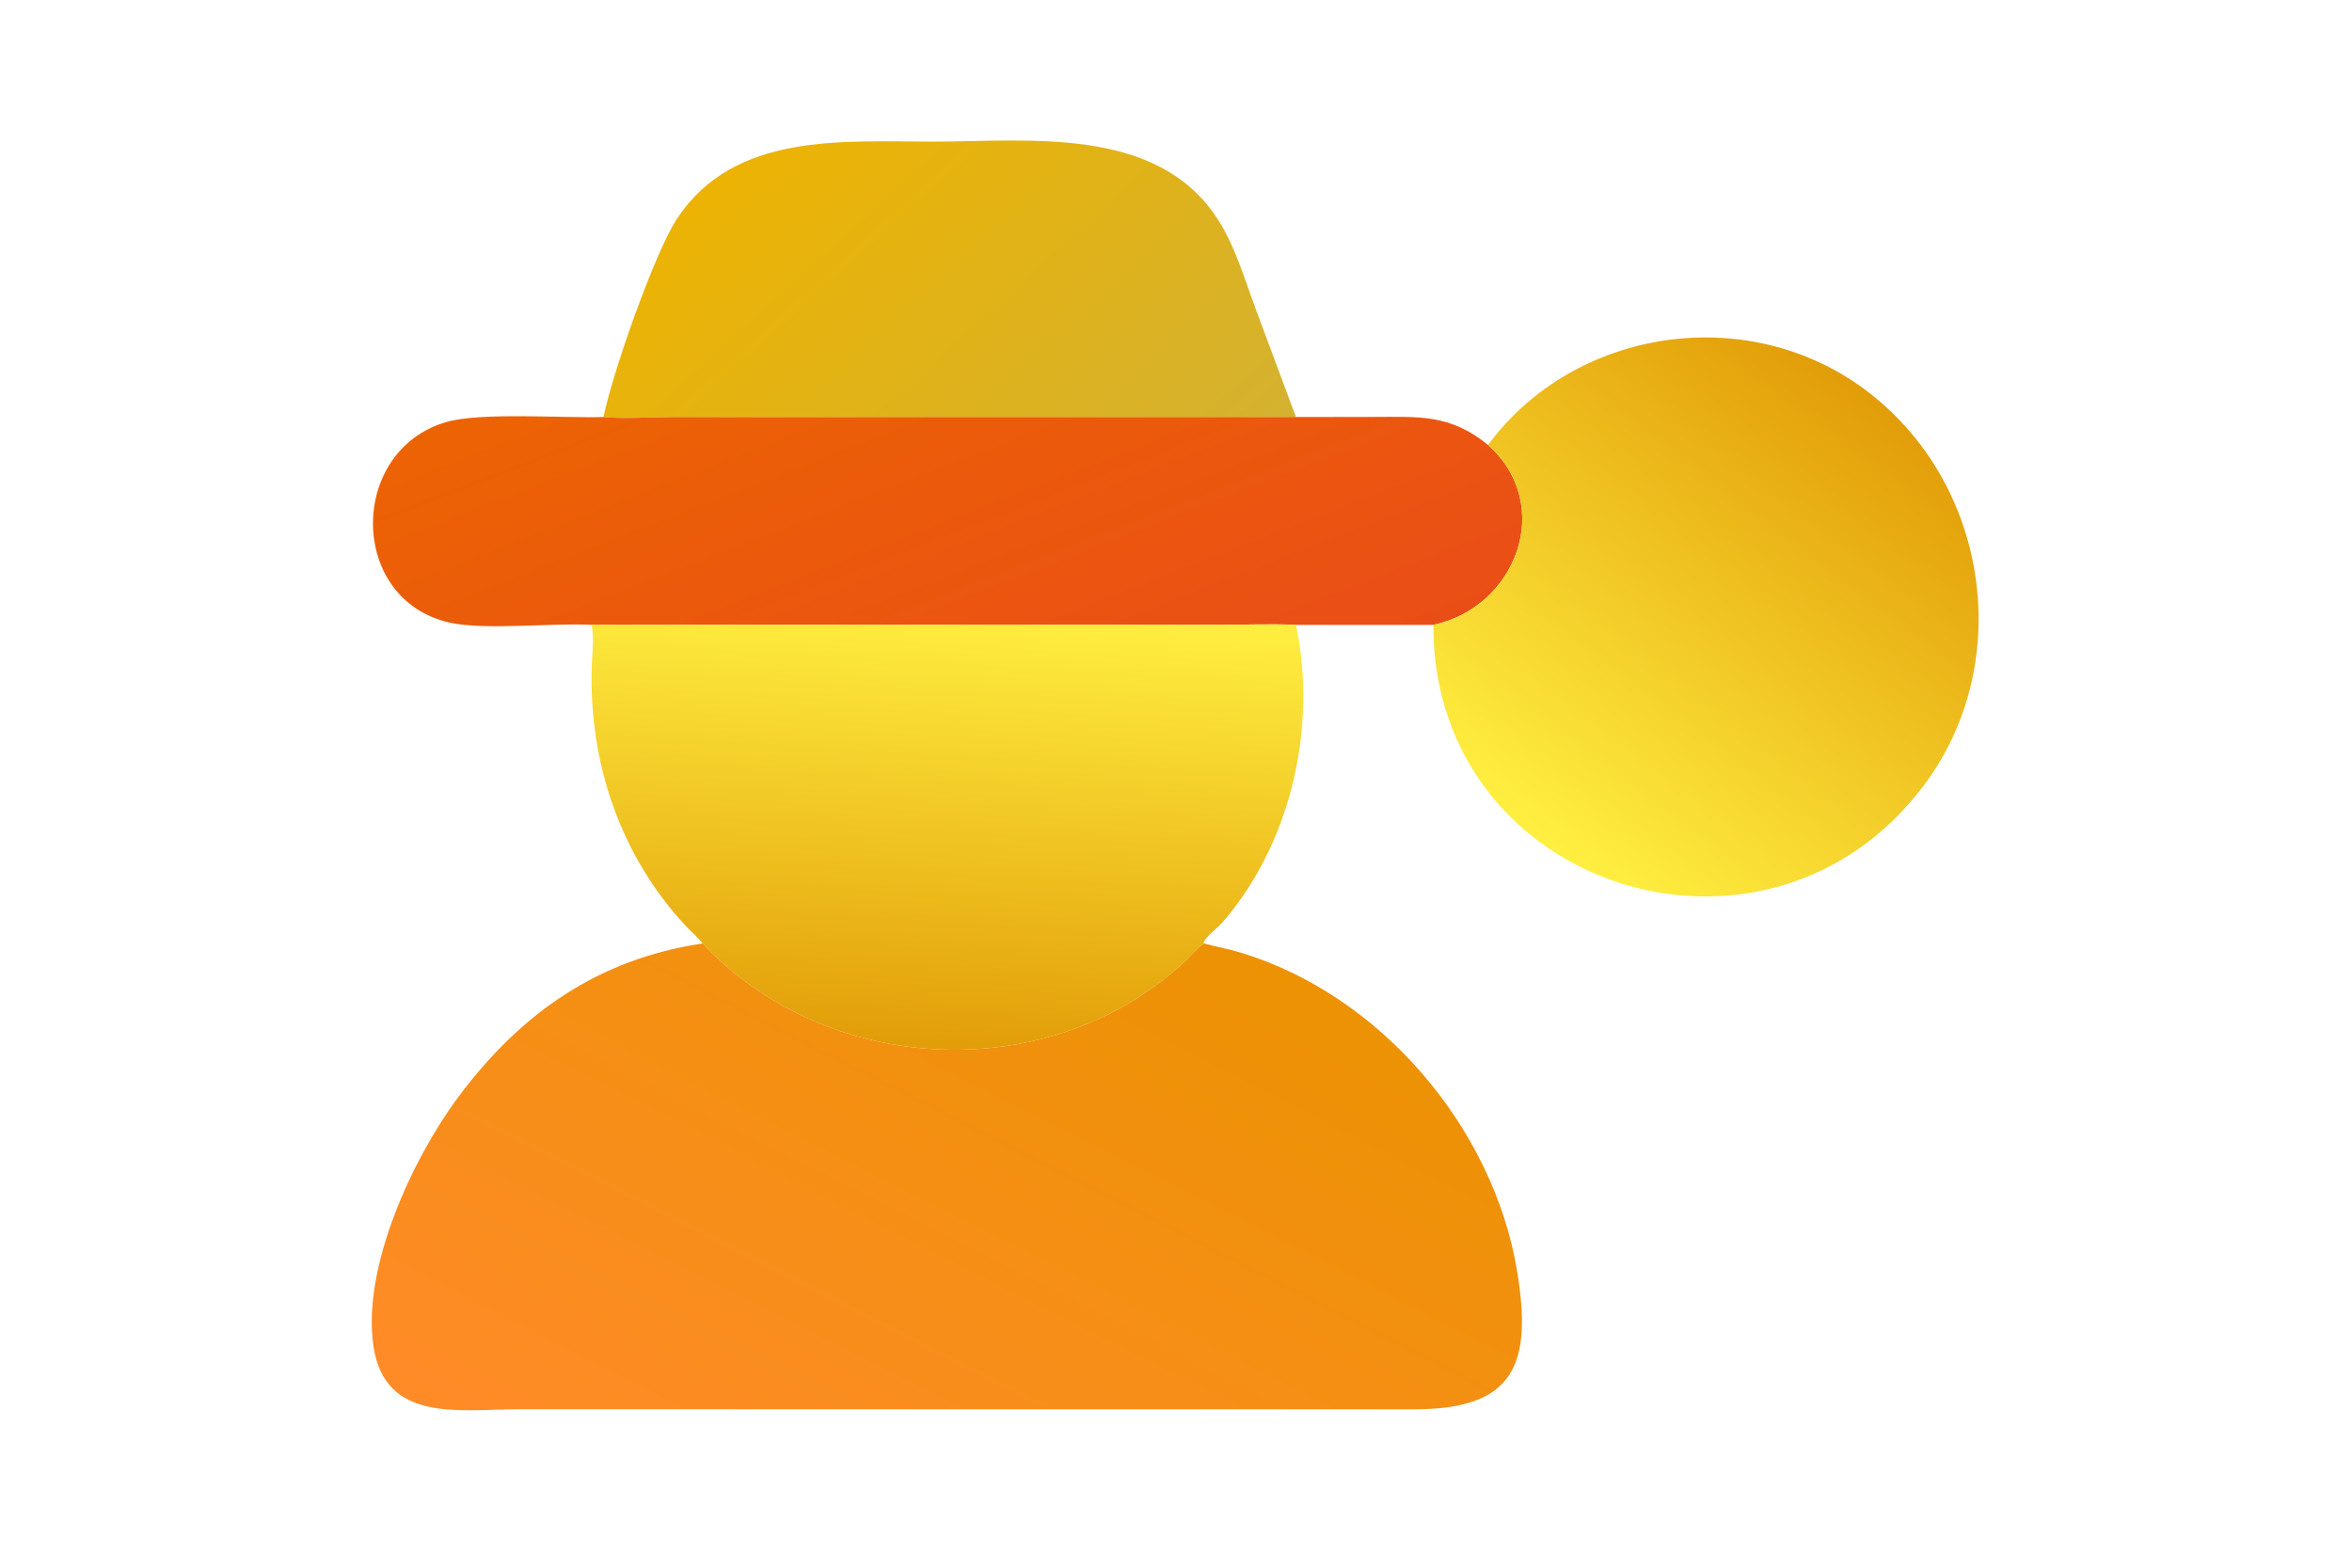
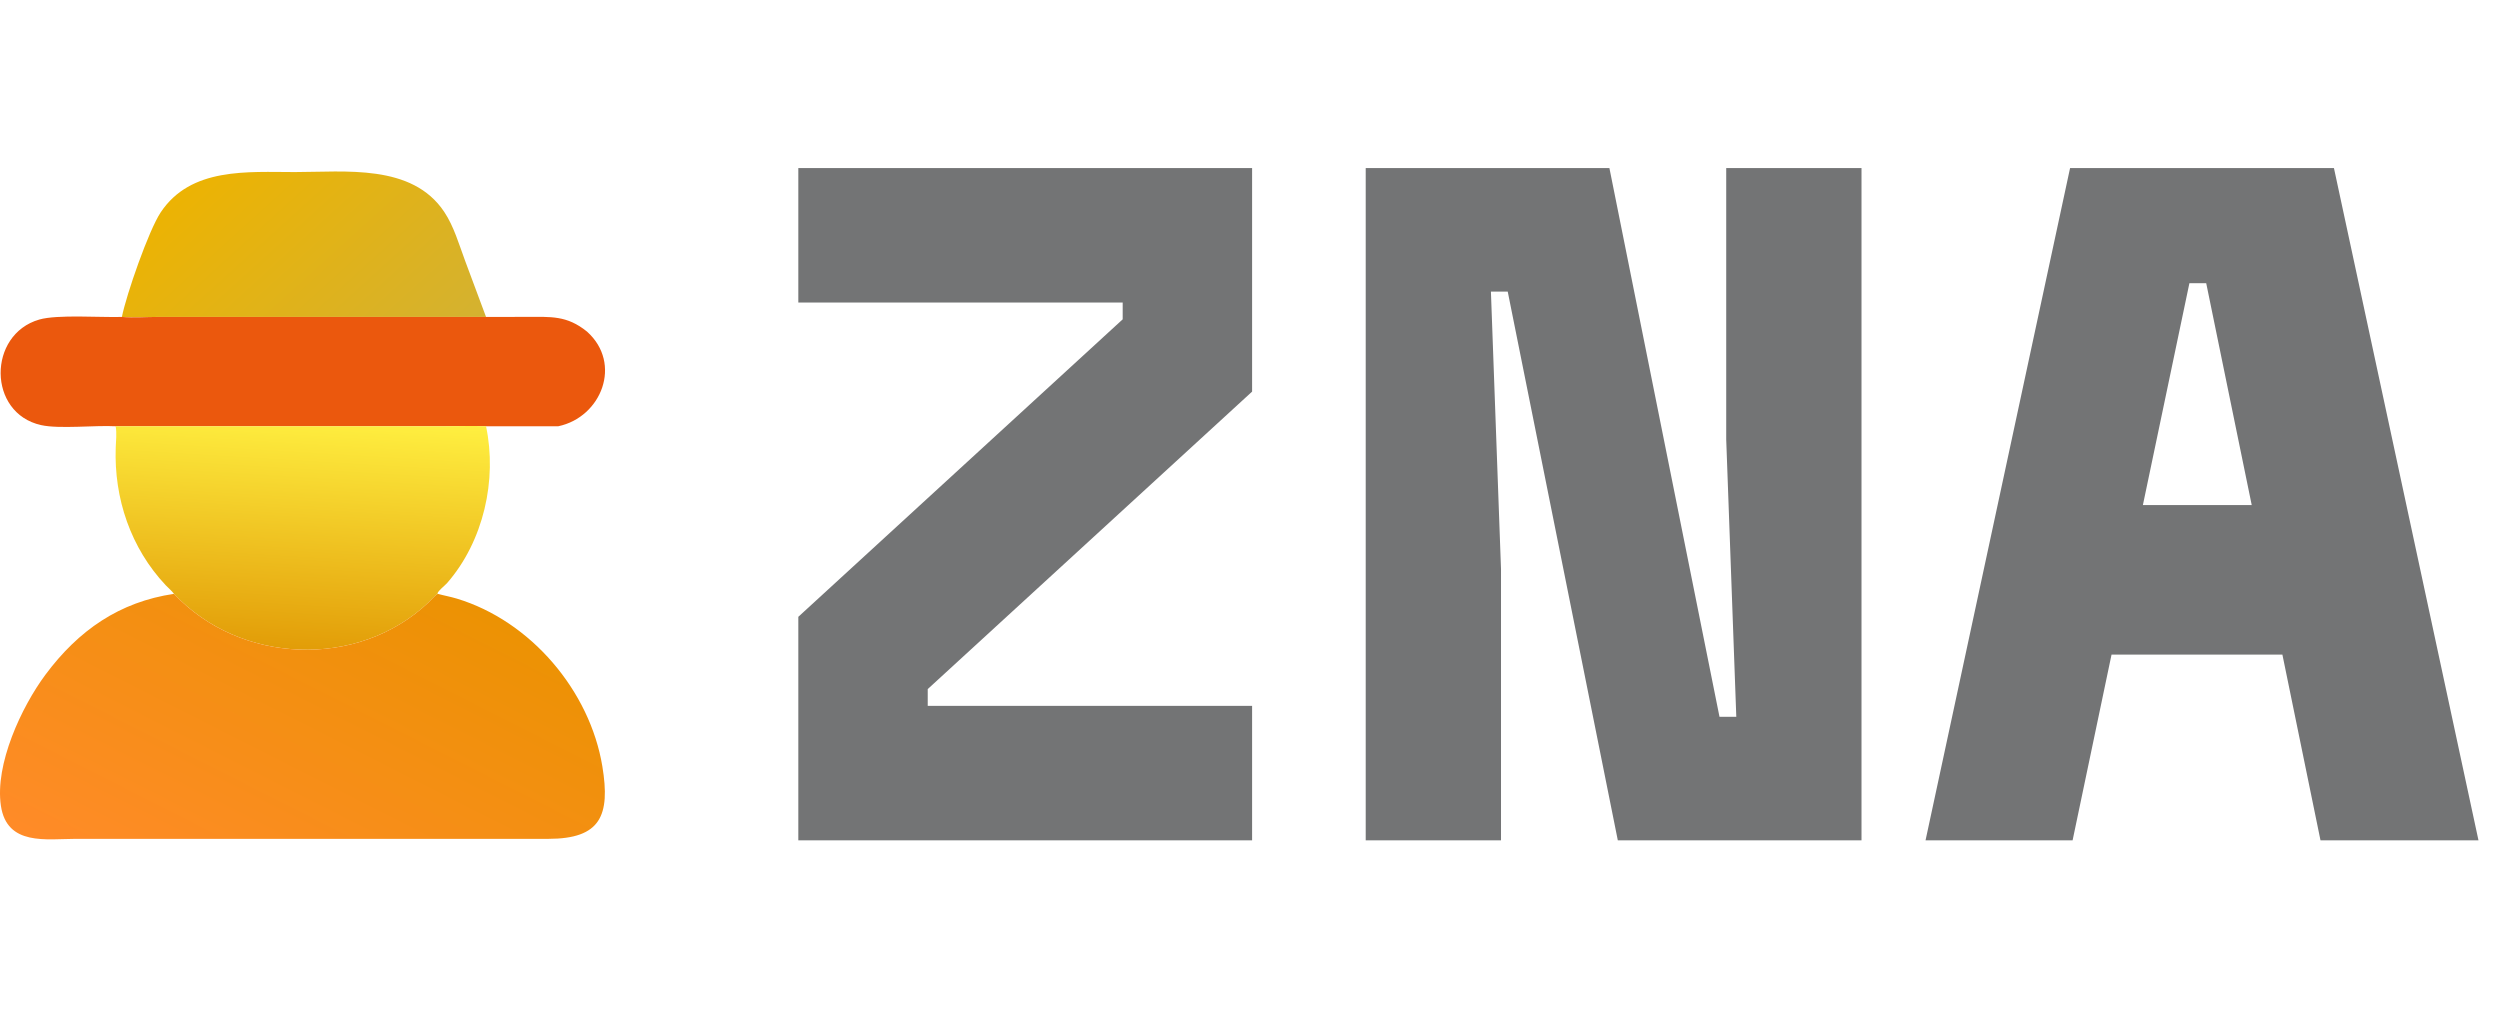
- <svg xmlns="http://www.w3.org/2000/svg" width="1536" height="1024">
+ <svg xmlns="http://www.w3.org/2000/svg" width="595" height="240" viewBox="0 0 595 240" fill="none">
+   <path d="M29.01 75.43C30.059 70.146 35.376 54.867 38.234 50.559C45.402 39.758 58.946 40.953 70.18 40.952C82.092 40.951 98.058 38.925 105.719 50.415C108.029 53.88 109.239 58.143 110.679 62.023L115.677 75.43L37.439 75.431C34.676 75.433 31.751 75.678 29.01 75.43Z" fill="url(#paint0_linear_437_568)" />
+   <path d="M29.009 75.43C31.75 75.679 34.675 75.434 37.439 75.432L115.677 75.43L125.213 75.419C131.118 75.413 134.897 75.025 139.713 78.925C148.19 86.528 143.142 99.285 132.87 101.448H115.677C112.484 101.313 109.231 101.446 106.031 101.446L27.522 101.448C22.595 101.18 14.142 102.143 9.779 101.174C-2.993 98.338 -2.973 79.599 9.353 76.051C13.679 74.806 24.021 75.588 29.009 75.43Z" fill="#EB580D" />
+   <path d="M27.523 101.447L106.032 101.446C109.232 101.445 112.484 101.312 115.677 101.447C118.374 114.208 115.07 128.823 106.423 138.751C105.888 139.365 104.311 140.547 104.107 141.25L104.193 141.335C103.425 141.776 102.609 142.791 101.948 143.415C85.13 159.279 57.172 158.086 41.412 141.335C40.874 140.597 40.065 139.949 39.432 139.277C31.122 130.451 27.113 118.618 27.542 106.525C27.6 104.897 27.815 103.19 27.546 101.578L27.523 101.447Z" fill="url(#paint1_linear_437_568)" />
+   <path d="M41.412 141.335C57.172 158.086 85.13 159.279 101.947 143.416C102.609 142.791 103.425 141.776 104.193 141.335C105.691 141.749 107.226 142.015 108.718 142.467C126.306 147.787 140.398 164.404 143.362 182.404C145.288 194.101 142.96 199.64 130.515 199.646L18.116 199.644C11.028 199.656 1.658 201.372 0.217 191.784C-1.264 181.921 5.11 168.242 10.829 160.561C18.697 149.993 28.44 143.257 41.412 141.335Z" fill="url(#paint2_linear_437_568)" />
+   <path d="M190 200V146.8L267.2 76V72H190V40H298V93.2L220.8 164V168H298V200H190ZM325.039 200V40H383.039L409.239 170.6H413.239L410.839 104.6V40H443.039V200H385.039L358.839 69.4H354.839L357.239 135.4V200H325.039ZM458.278 200L492.678 40H555.478L589.878 200H552.278L525.078 67.4H521.078L493.278 200H458.278ZM485.278 155.8V120.2H562.678V155.8H485.278Z" fill="#737475" />
  <defs>
-     <linearGradient id="gradient_0" gradientUnits="userSpaceOnUse" x1="246.521" y1="47.144" x2="369.53" y2="182.619">
-       <stop offset="0" stop-color="#ECB303" />
+     <linearGradient id="paint0_linear_437_568" x1="47.964" y1="41.295" x2="95.114" y2="93.224" gradientUnits="userSpaceOnUse">
+       <stop stop-color="#ECB303" />
      <stop offset="1" stop-color="#D4B230" />
    </linearGradient>
-   </defs>
-   <path fill="url(#gradient_0)" transform="scale(2 2)" d="M197.072 136.196C199.809 122.411 213.681 82.55 221.138 71.312C239.837 43.132 275.171 46.251 304.479 46.248C335.557 46.245 377.209 40.961 397.196 70.935C403.224 79.975 406.38 91.097 410.138 101.22L423.177 136.196L219.064 136.201C211.855 136.206 204.223 136.845 197.072 136.196Z" />
-   <defs>
-     <linearGradient id="gradient_1" gradientUnits="userSpaceOnUse" x1="340.943" y1="252.839" x2="277.209" y2="87.541">
-       <stop offset="0" stop-color="#EA4E17" />
-       <stop offset="1" stop-color="#EC6303" />
-     </linearGradient>
-   </defs>
-   <path fill="url(#gradient_1)" transform="scale(2 2)" d="M197.072 136.196C204.223 136.845 211.855 136.206 219.064 136.201L423.177 136.196L448.056 136.166C463.463 136.152 473.321 135.14 485.884 145.313C508.001 165.149 494.832 198.431 468.033 204.073L423.177 204.073C414.847 203.721 406.362 204.068 398.013 204.069L193.193 204.073C180.339 203.374 158.287 205.886 146.903 203.359C113.582 195.961 113.634 147.072 145.792 137.816C157.077 134.568 184.06 136.609 197.072 136.196Z" />
-   <defs>
-     <linearGradient id="gradient_2" gradientUnits="userSpaceOnUse" x1="501.881" y1="273.44" x2="610.64" y2="129.512">
-       <stop offset="0" stop-color="#FFEF40" />
+     <linearGradient id="paint1_linear_437_568" x1="72.601" y1="99.181" x2="69.298" y2="154.277" gradientUnits="userSpaceOnUse">
+       <stop stop-color="#FFEF40" />
      <stop offset="1" stop-color="#E29D08" />
    </linearGradient>
-   </defs>
-   <path fill="url(#gradient_2)" transform="scale(2 2)" d="M485.884 145.313C514.3 106.898 570.594 98.739 608.887 127.173C649.11 157.04 658.445 216.014 628.293 256.372C577.01 325.013 467.732 290.454 468.033 204.073C494.832 198.431 508.001 165.149 485.884 145.313Z" />
-   <defs>
-     <linearGradient id="gradient_3" gradientUnits="userSpaceOnUse" x1="310.796" y1="198.16" x2="302.179" y2="341.899">
-       <stop offset="0" stop-color="#FFEF40" />
-       <stop offset="1" stop-color="#E29D08" />
-     </linearGradient>
-   </defs>
-   <path fill="url(#gradient_3)" transform="scale(2 2)" d="M193.193 204.073L398.013 204.069C406.362 204.068 414.847 203.721 423.177 204.073C430.212 237.364 421.594 275.492 399.034 301.394C397.638 302.997 393.524 306.08 392.992 307.914L393.217 308.135C391.212 309.286 389.084 311.934 387.358 313.563C343.484 354.95 270.544 351.837 229.429 308.135C228.025 306.211 225.913 304.519 224.264 302.767C202.584 279.74 192.123 248.87 193.243 217.321C193.394 213.074 193.955 208.621 193.254 204.415L193.193 204.073Z" />
-   <defs>
-     <linearGradient id="gradient_4" gradientUnits="userSpaceOnUse" x1="260.17" y1="520.809" x2="374.896" y2="294.75">
-       <stop offset="0" stop-color="#FF8B28" />
+     <linearGradient id="paint2_linear_437_568" x1="53.195" y1="222.854" x2="97.171" y2="136.204" gradientUnits="userSpaceOnUse">
+       <stop stop-color="#FF8B28" />
      <stop offset="1" stop-color="#EC9203" />
    </linearGradient>
  </defs>
-   <path fill="url(#gradient_4)" transform="scale(2 2)" d="M229.429 308.135C270.544 351.837 343.484 354.95 387.358 313.563C389.084 311.934 391.212 309.286 393.217 308.135C397.126 309.216 401.129 309.91 405.023 311.088C450.908 324.968 487.671 368.318 495.404 415.28C500.428 445.794 494.356 460.246 461.888 460.26L168.653 460.256C150.16 460.287 125.715 464.763 121.957 439.749C118.092 414.02 134.722 378.333 149.641 358.293C170.167 330.722 195.586 313.15 229.429 308.135Z" />
</svg>
